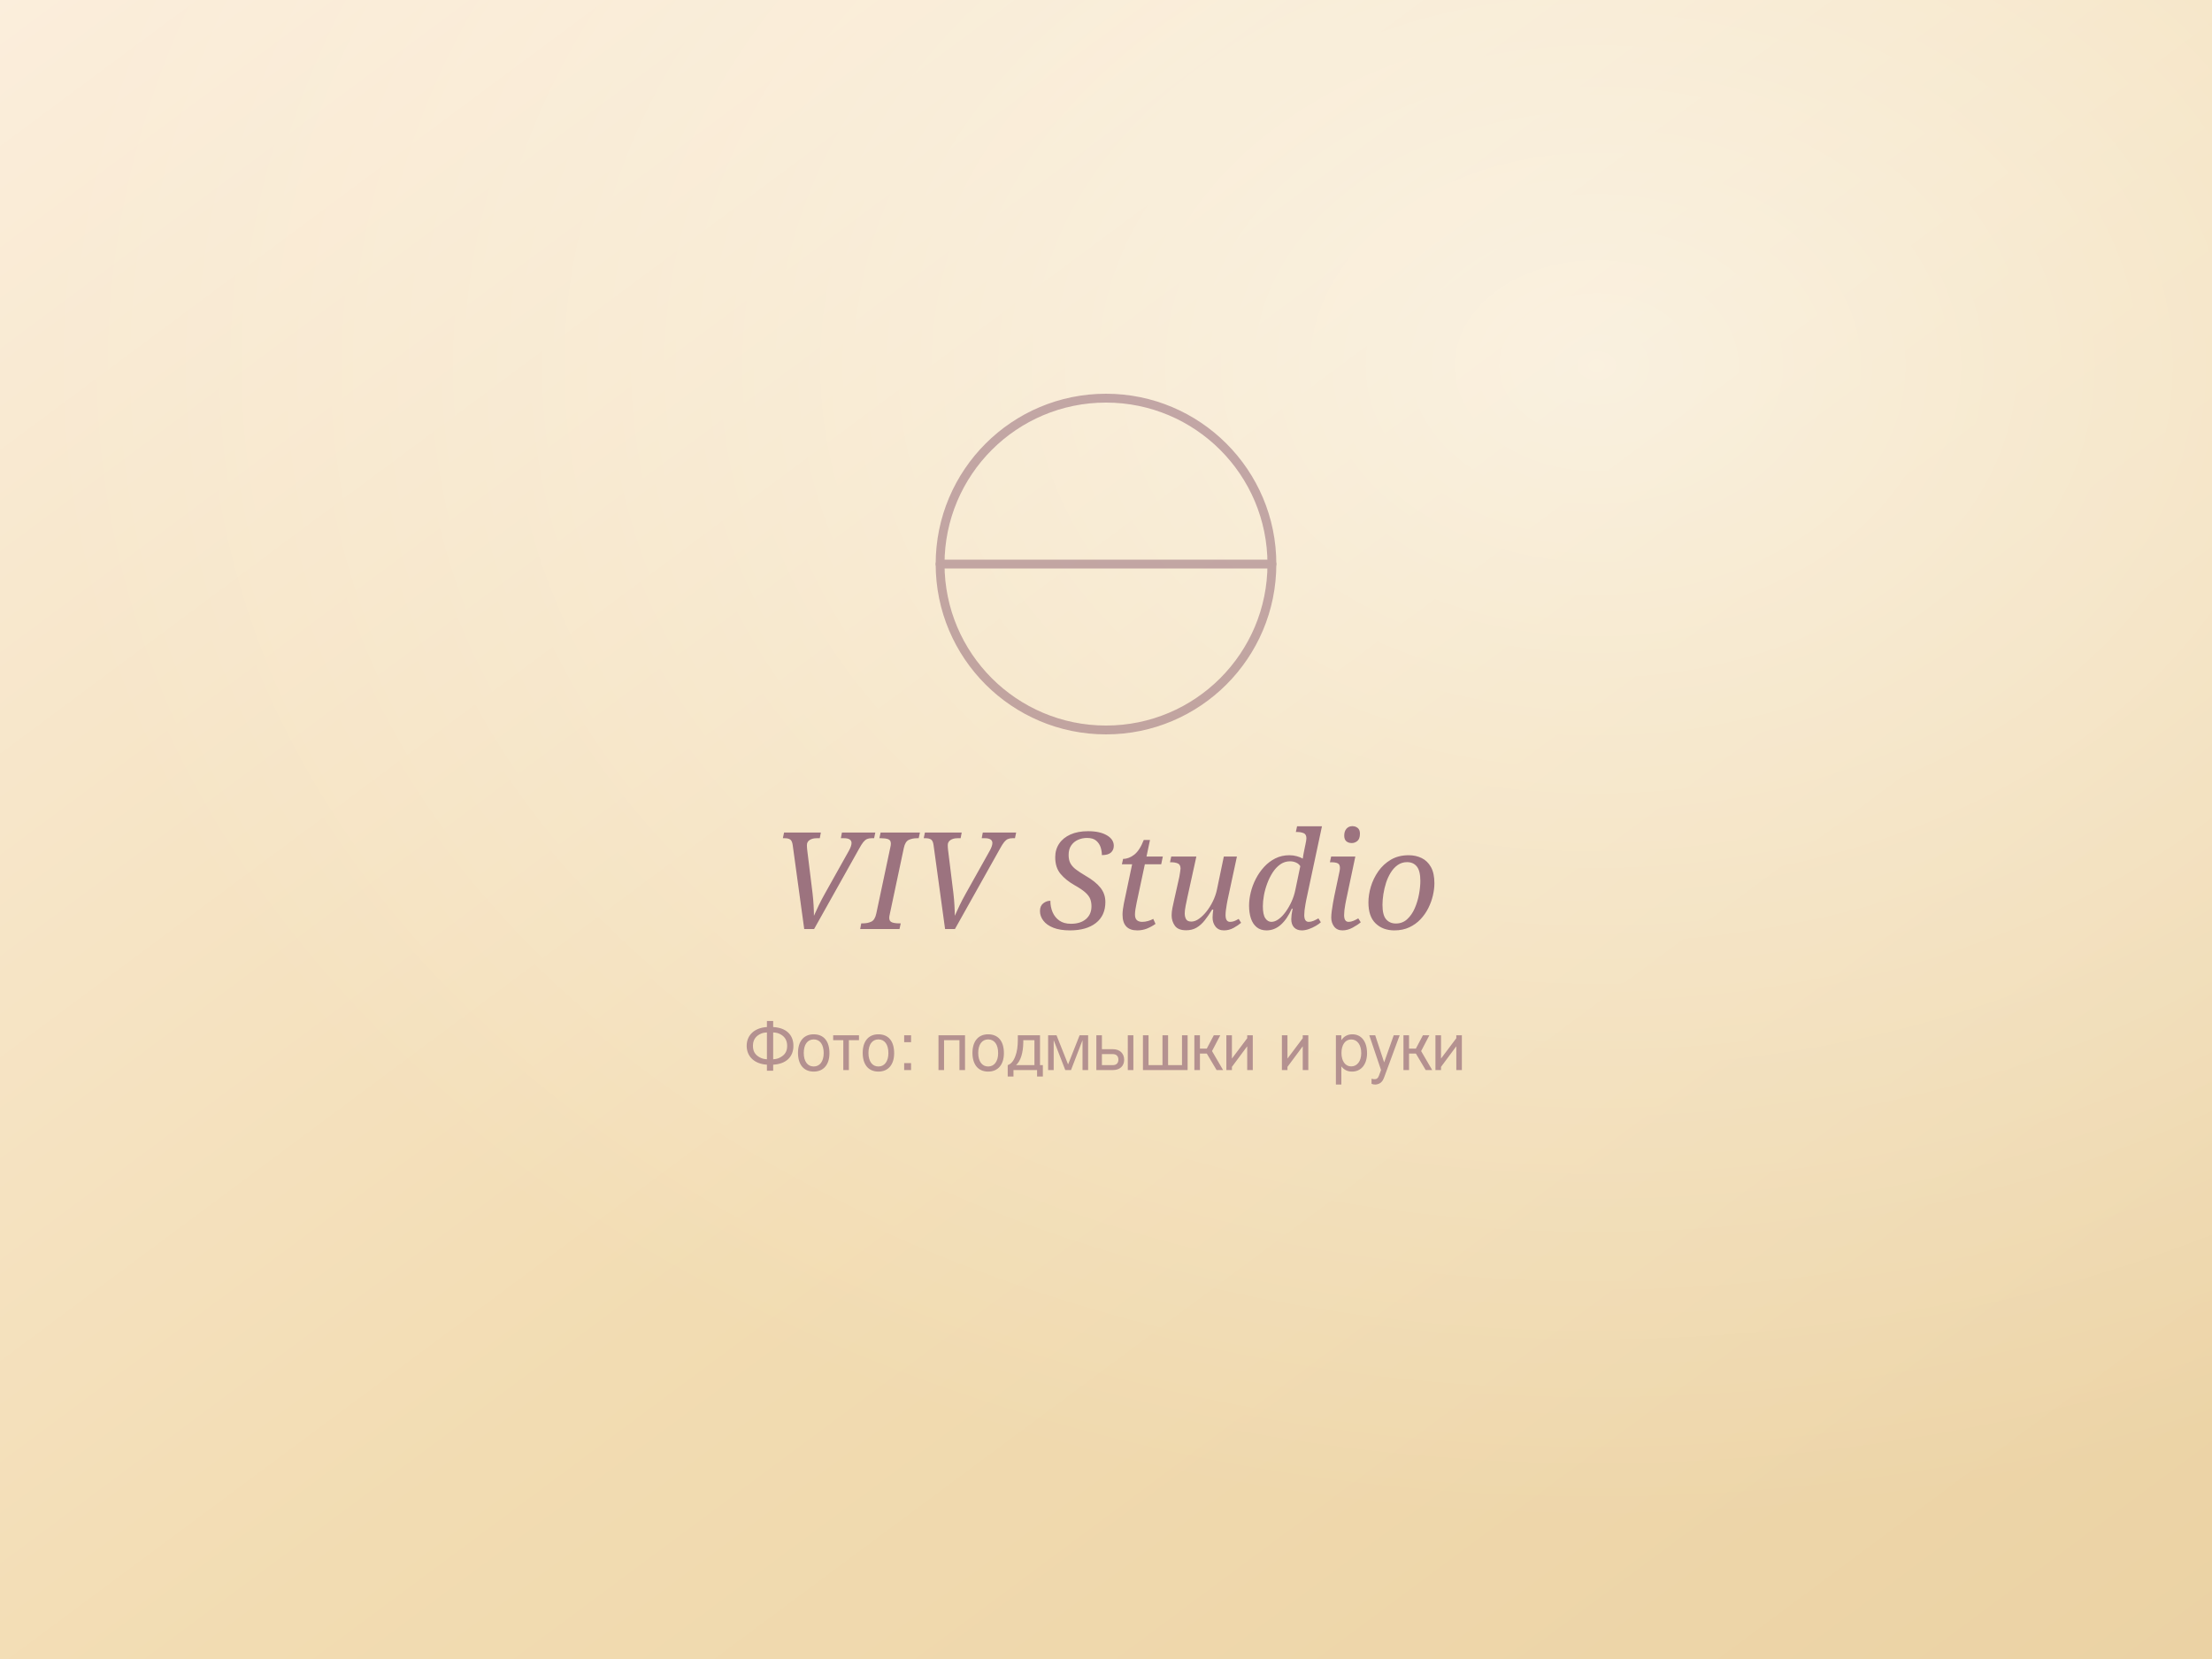
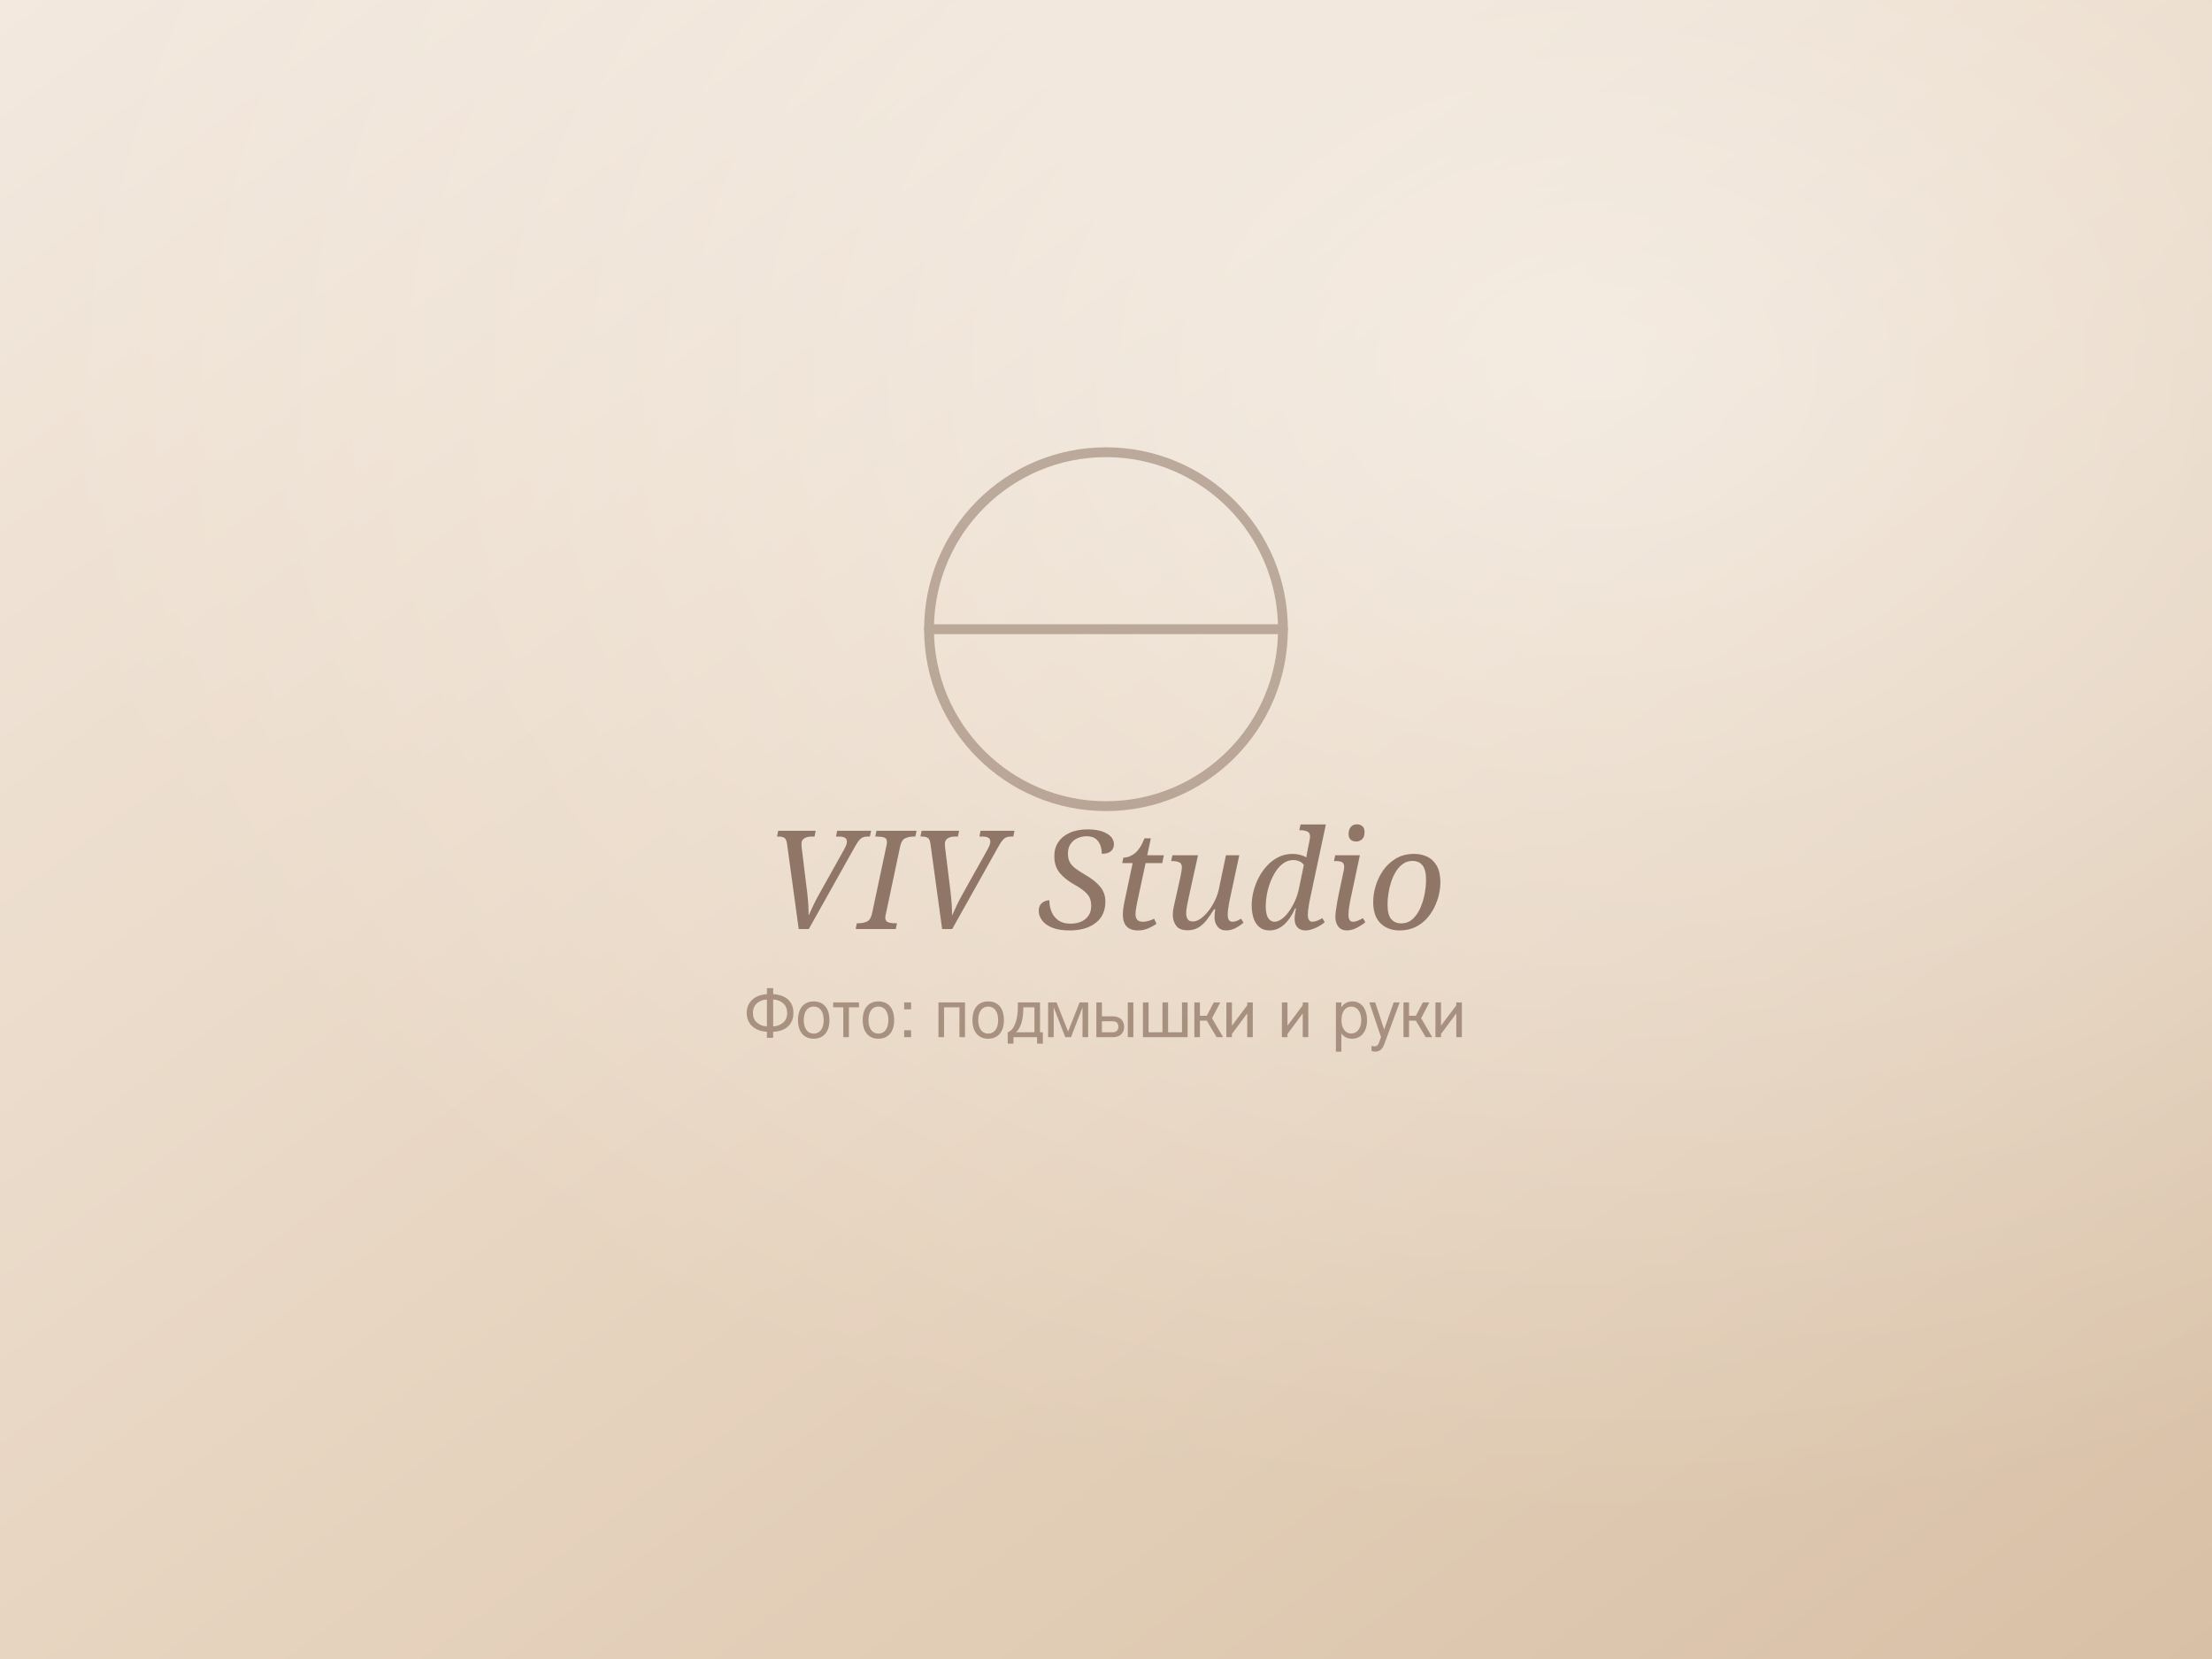
<svg xmlns="http://www.w3.org/2000/svg" viewBox="0 0 900 675" width="900" height="675" role="img">
  <defs>
    <linearGradient id="g" x1="0" y1="0" x2="1" y2="1">
-       <stop offset="0" stop-color="#FBEEDC" />
-       <stop offset=".55" stop-color="#F2DCB2" />
-       <stop offset="1" stop-color="#EBD2A4" />
+       <stop offset="0" stop-color="#F3E9DF" />
+       <stop offset=".55" stop-color="#E6D3BE" />
+       <stop offset="1" stop-color="#D8C0A6" />
    </linearGradient>
    <radialGradient id="s" cx=".72" cy=".22" r=".7">
-       <stop offset="0" stop-color="#FFFFFF" stop-opacity=".55" />
+       <stop offset="0" stop-color="#FFFFFF" stop-opacity=".5" />
      <stop offset="1" stop-color="#FFFFFF" stop-opacity="0" />
    </radialGradient>
  </defs>
  <rect width="900" height="675" fill="url(#g)" />
  <rect width="900" height="675" fill="url(#s)" />
-   <g opacity=".5" fill="none" stroke="#8C5F72" stroke-width="3.6">
-     <circle cx="450.0" cy="229.5" r="67.5" />
-     <path d="M382.5 229.5 l135.0 0" stroke-linecap="round" />
+   <g opacity=".45" fill="none" stroke="#7B5F4F" stroke-width="4.0">
+     <circle cx="450.0" cy="256" r="72" />
+     <path d="M378 256 l144 0" stroke-linecap="round" />
  </g>
-   <text x="50%" y="378" text-anchor="middle" font-family="Georgia,serif" font-style="italic" font-size="55" fill="#8C5F72" opacity=".85">VIV Studio</text>
-   <text x="50%" y="435.375" text-anchor="middle" font-family="Helvetica,Arial,sans-serif" font-size="27" fill="#8C5F72" opacity=".62">Фото: подмышки и руки</text>
+   <text x="50%" y="378" text-anchor="middle" font-family="Georgia,serif" font-style="italic" font-size="56" fill="#7B5F4F" opacity=".82">VIV Studio</text>
+   <text x="50%" y="422" text-anchor="middle" font-family="Helvetica,Arial,sans-serif" font-size="27" fill="#7B5F4F" opacity=".6">Фото: подмышки и руки</text>
</svg>
